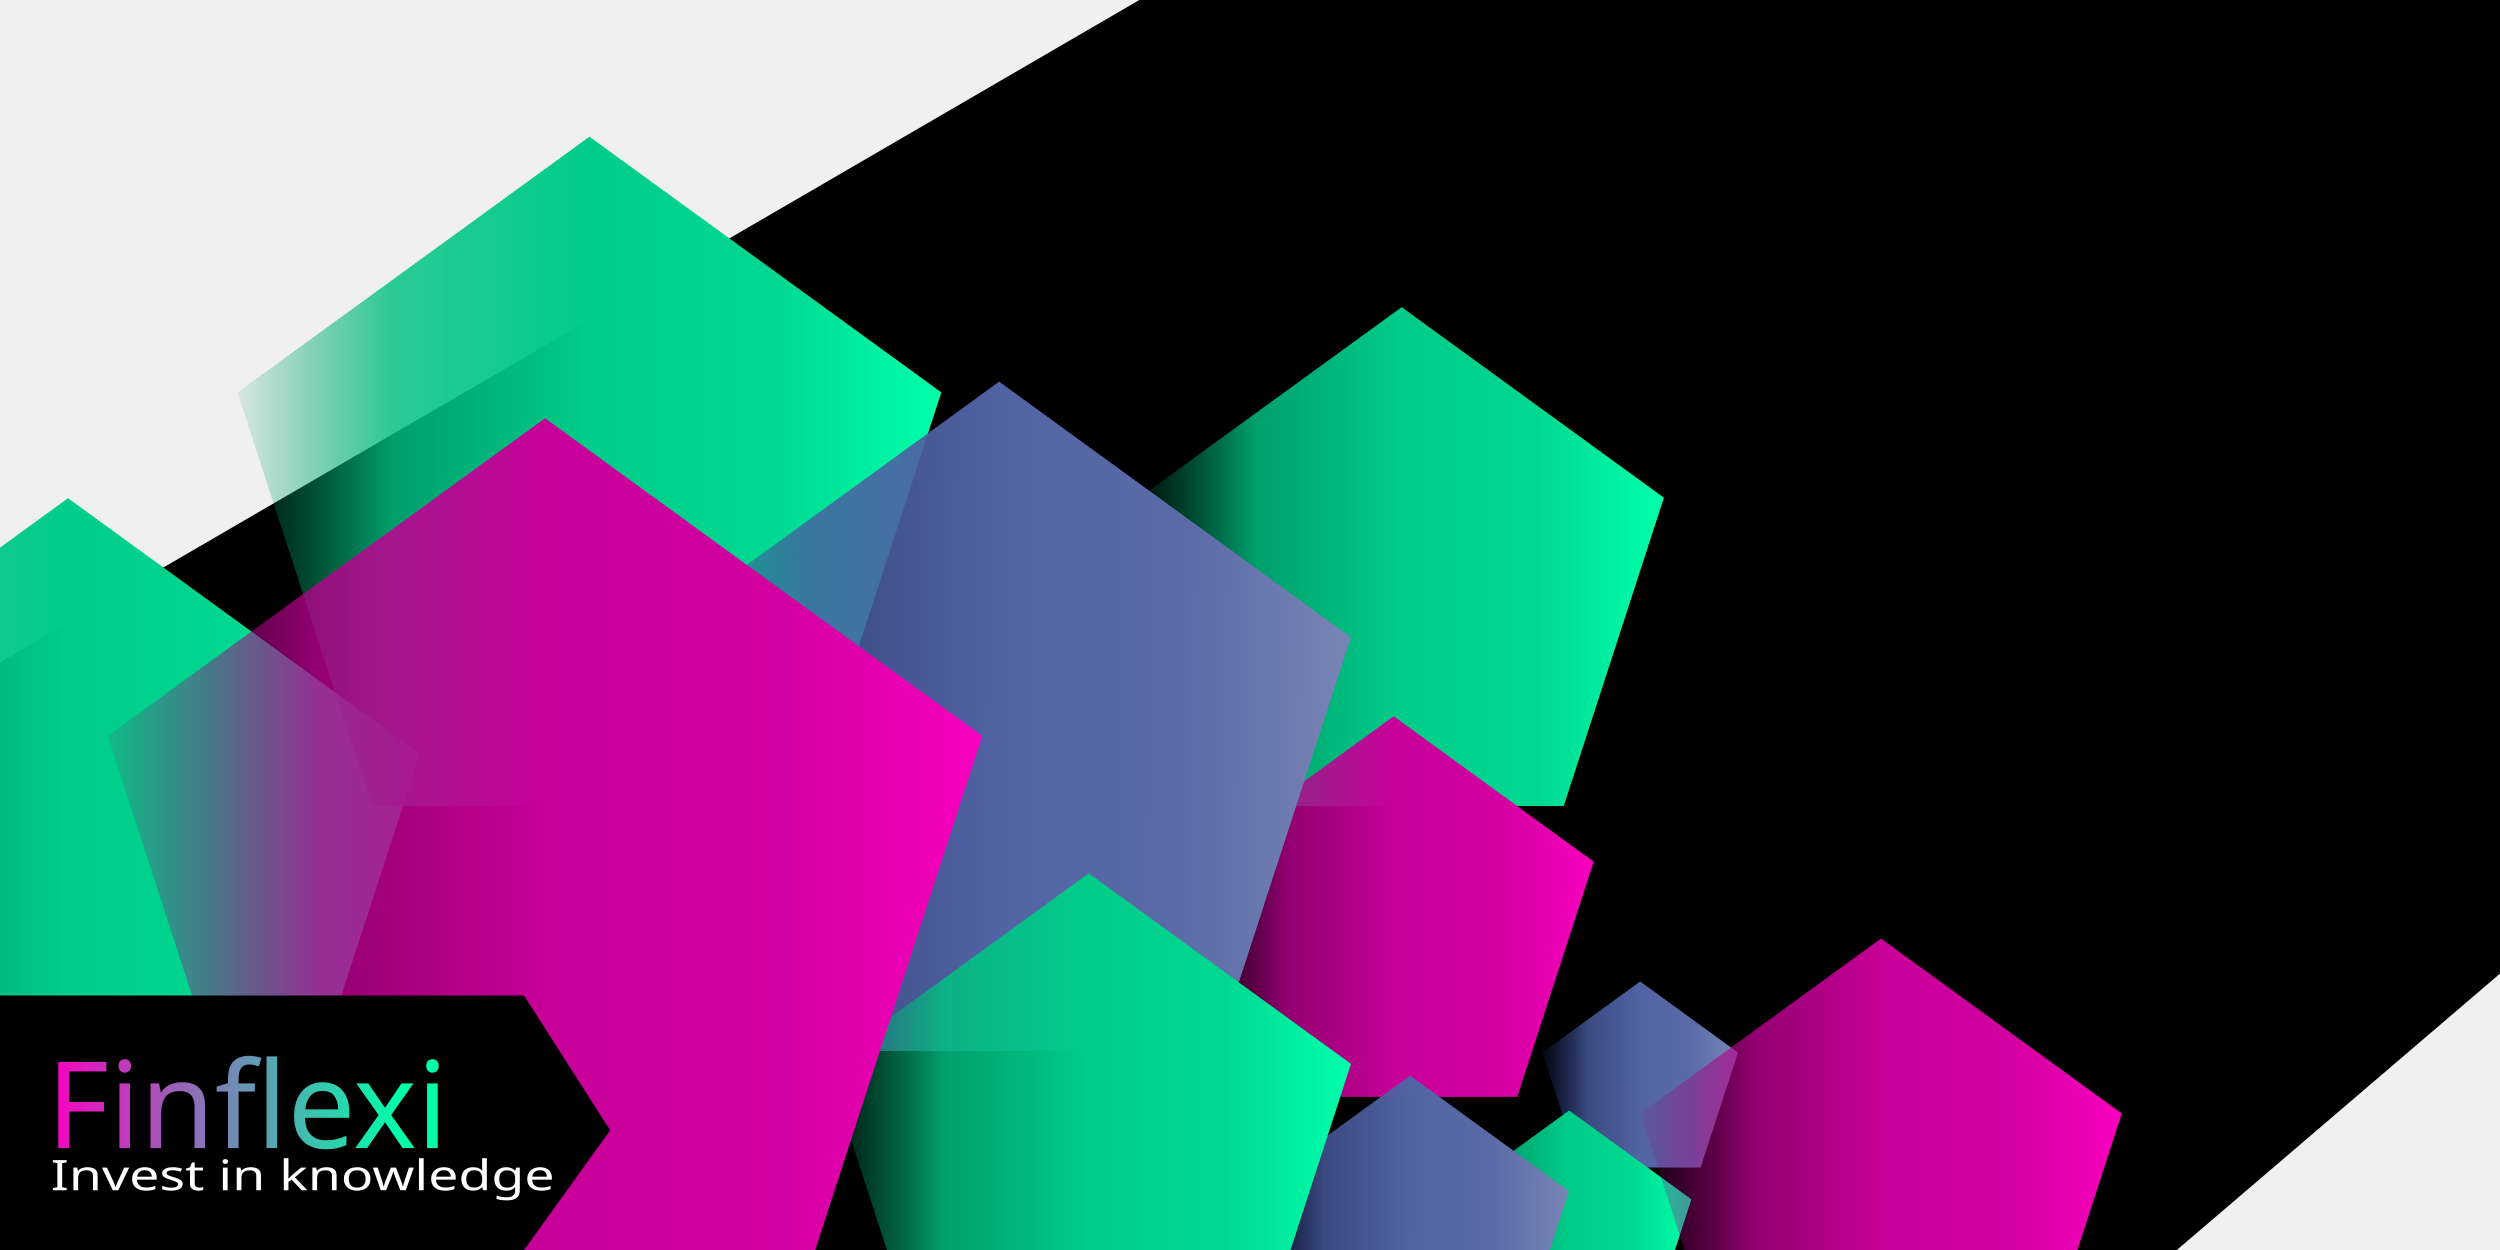
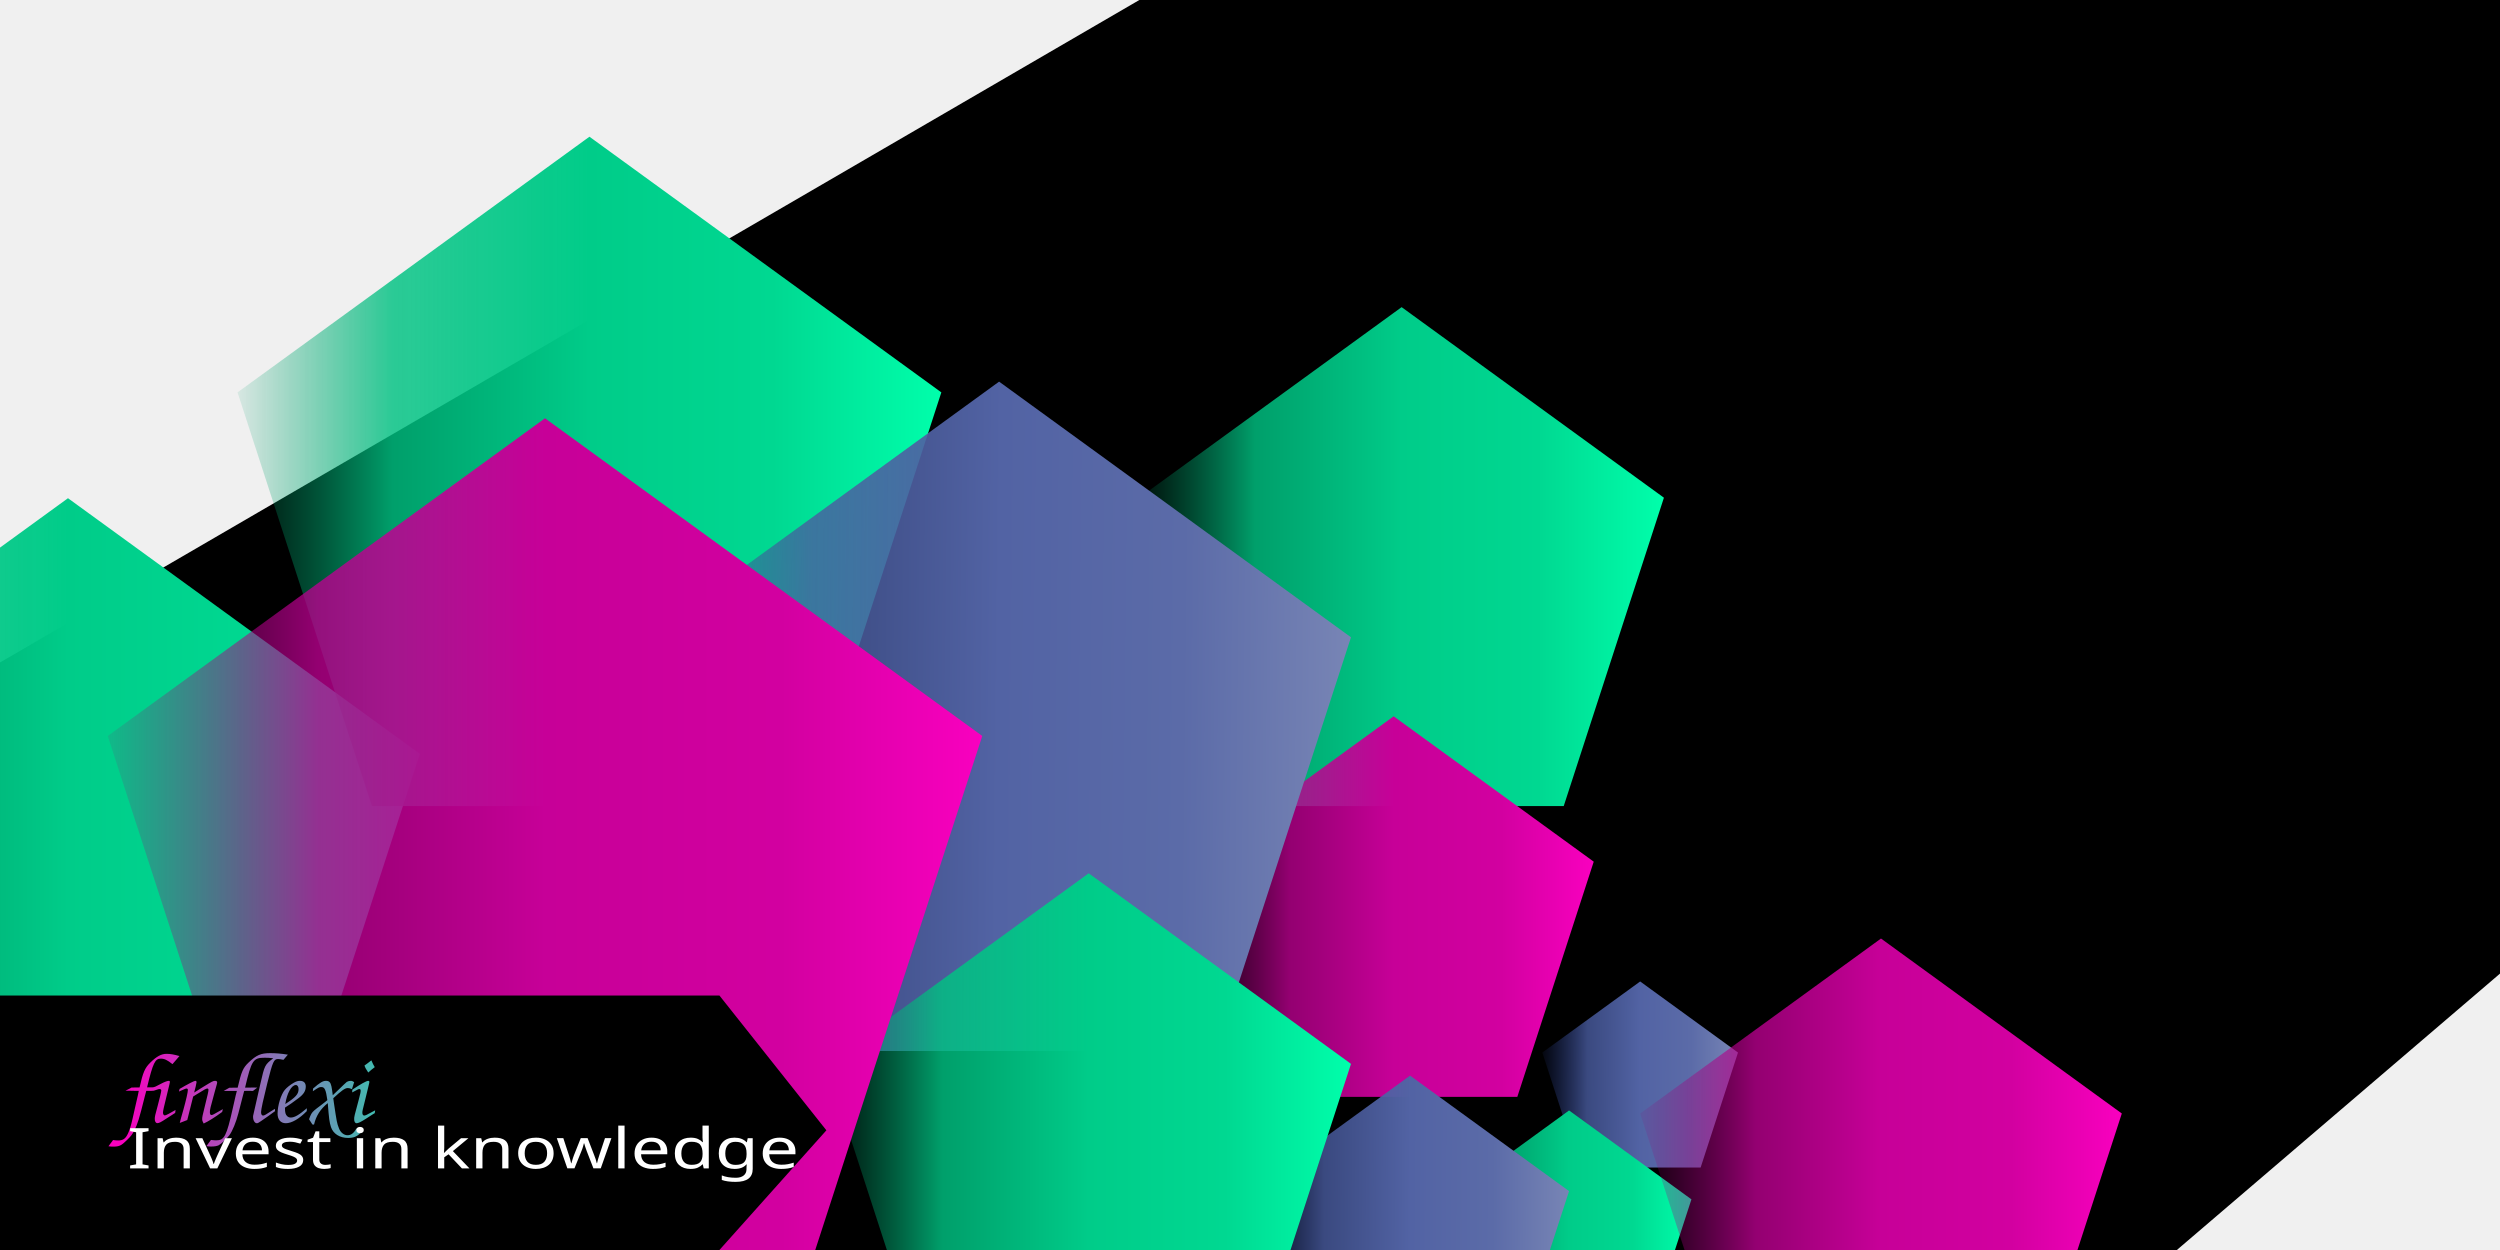
<svg xmlns="http://www.w3.org/2000/svg" width="100%" height="100%" viewBox="0 0 1600 800" version="1.1" xml:space="preserve" style="fill-rule:evenodd;clip-rule:evenodd;stroke-linejoin:round;stroke-miterlimit:2;">
  <g id="arrow-bg" transform="matrix(2.83331,0,0,3.6811,-2412.26,-752.772)">
    <path d="M1416.11,204.497L1108.75,204.497L851.394,319.674L851.394,421.823L1343.11,421.823L1416.11,373.764L1416.11,204.497Z" />
  </g>
  <g id="polygons">
    <g transform="matrix(1,0,0,1,151.863,169.288)">
      <path d="M442.889,363.757L668.107,527.388L582.082,792.148L303.696,792.148L217.67,527.388L442.889,363.757Z" />
    </g>
    <g transform="matrix(1,0,0,1,-399.381,-44.9073)">
      <path d="M442.889,363.757L668.107,527.388L582.082,792.148L303.696,792.148L217.67,527.388L442.889,363.757Z" style="fill:url(#_Linear1);" />
    </g>
    <g transform="matrix(1,0,0,1,-65.65,-276.269)">
      <path d="M442.889,363.757L668.107,527.388L582.082,792.148L303.696,792.148L217.67,527.388L442.889,363.757Z" style="fill:url(#_Linear2);" />
    </g>
    <g transform="matrix(0.74538,0,0,0.74538,566.914,-74.5717)">
      <path d="M442.889,363.757L668.107,527.388L582.082,792.148L303.696,792.148L217.67,527.388L442.889,363.757Z" style="fill:url(#_Linear3);" />
    </g>
    <g transform="matrix(0.568571,0,0,0.568571,640.122,251.614)">
      <path d="M442.889,363.757L668.107,527.388L582.082,792.148L303.696,792.148L217.67,527.388L442.889,363.757Z" style="fill:url(#_Linear4);" />
    </g>
    <g transform="matrix(1,0,0,1,196.529,-119.517)">
      <path d="M442.889,363.757L668.107,527.388L582.082,792.148L303.696,792.148L217.67,527.388L442.889,363.757Z" style="fill:url(#_Linear5);" />
    </g>
    <g transform="matrix(0.278036,0,0,0.278036,926.561,526.995)">
      <path d="M442.889,363.757L668.107,527.388L582.082,792.148L303.696,792.148L217.67,527.388L442.889,363.757Z" style="fill:url(#_Linear6);" />
    </g>
    <g transform="matrix(0.347731,0,0,0.347731,850.194,584.193)">
      <path d="M442.889,363.757L668.107,527.388L582.082,792.148L303.696,792.148L217.67,527.388L442.889,363.757Z" style="fill:url(#_Linear7);" />
    </g>
    <g transform="matrix(0.451867,0,0,0.451867,702.305,524.007)">
      <path d="M442.889,363.757L668.107,527.388L582.082,792.148L303.696,792.148L217.67,527.388L442.889,363.757Z" style="fill:url(#_Linear8);" />
    </g>
    <g transform="matrix(0.684359,0,0,0.684359,900.735,351.714)">
      <path d="M442.889,363.757L668.107,527.388L582.082,792.148L303.696,792.148L217.67,527.388L442.889,363.757Z" style="fill:url(#_Linear9);" />
    </g>
    <g transform="matrix(0.74538,0,0,0.74538,366.643,287.77)">
      <path d="M442.889,363.757L668.107,527.388L582.082,792.148L303.696,792.148L217.67,527.388L442.889,363.757Z" style="fill:url(#_Linear10);" />
    </g>
    <g transform="matrix(1.24258,0,0,1.24258,-201.528,-184.304)">
      <path d="M442.889,363.757L668.107,527.388L582.082,792.148L303.696,792.148L217.67,527.388L442.889,363.757Z" style="fill:url(#_Linear11);" />
    </g>
  </g>
-   <g id="arrow-front" transform="matrix(0.89646,0,0,0.749427,-878.974,483.874)">
+   <g id="arrow-front" transform="matrix(1.11325,0,0,0.749427,-1047.6,483.874)">
    <path d="M1354.62,204.497L777.796,204.497L777.796,421.823L1354.62,421.823L1416.11,319.618L1354.62,204.497Z" />
  </g>
-   <g transform="matrix(0.536052,0,0,0.536052,-14.4978,425.16)">
-     <text x="82.644px" y="577.571px" style="font-family:'Impact', sans-serif;font-stretch:condensed;font-size:144px;fill:url(#_Linear12);">Finﬂexi</text>
+   <g transform="matrix(0.536052,0,0,0.536052,31.7729,408.432)">
+     <text x="82.644px" y="577.571px" style="font-family:'Zapfino', cursive;font-style:italic;font-size:119.391px;fill:url(#_Linear12);">ﬁnﬂexi</text>
  </g>
-   <g transform="matrix(0.680799,0,0,0.536052,-76.7308,414.599)">
-     <text x="160.367px" y="647.622px" style="font-family:'Avenir-Book', 'Avenir';font-size:50.368px;fill:white;">Invest in knowledge</text>
+   <g transform="matrix(0.680799,0,0,0.536052,-27.7308,400.599)">
+     <text x="160.367px" y="647.622px" style="font-family:'Avenir-Book', 'Avenir';font-size:67.158px;fill:white;">Invest in knowledge</text>
  </g>
  <defs>
    <linearGradient id="_Linear1" x1="0" y1="0" x2="1" y2="0" gradientUnits="userSpaceOnUse" gradientTransform="matrix(450.437,0,0,450.437,217.67,533.134)">
      <stop offset="0" style="stop-color:rgb(0,153,103);stop-opacity:0.1" />
      <stop offset="0.22" style="stop-color:rgb(0,194,130);stop-opacity:0.82" />
      <stop offset="0.5" style="stop-color:rgb(0,204,137);stop-opacity:1" />
      <stop offset="0.76" style="stop-color:rgb(0,216,145);stop-opacity:1" />
      <stop offset="1" style="stop-color:rgb(0,255,171);stop-opacity:1" />
    </linearGradient>
    <linearGradient id="_Linear2" x1="0" y1="0" x2="1" y2="0" gradientUnits="userSpaceOnUse" gradientTransform="matrix(450.437,0,0,450.437,217.67,533.134)">
      <stop offset="0" style="stop-color:rgb(0,153,103);stop-opacity:0.1" />
      <stop offset="0.22" style="stop-color:rgb(0,194,130);stop-opacity:0.82" />
      <stop offset="0.5" style="stop-color:rgb(0,204,137);stop-opacity:1" />
      <stop offset="0.76" style="stop-color:rgb(0,216,145);stop-opacity:1" />
      <stop offset="1" style="stop-color:rgb(0,255,171);stop-opacity:1" />
    </linearGradient>
    <linearGradient id="_Linear3" x1="0" y1="0" x2="1" y2="0" gradientUnits="userSpaceOnUse" gradientTransform="matrix(450.437,0,0,450.437,217.67,533.134)">
      <stop offset="0" style="stop-color:rgb(0,153,103);stop-opacity:0.1" />
      <stop offset="0.22" style="stop-color:rgb(0,194,130);stop-opacity:0.82" />
      <stop offset="0.5" style="stop-color:rgb(0,204,137);stop-opacity:1" />
      <stop offset="0.76" style="stop-color:rgb(0,216,145);stop-opacity:1" />
      <stop offset="1" style="stop-color:rgb(0,255,171);stop-opacity:1" />
    </linearGradient>
    <linearGradient id="_Linear4" x1="0" y1="0" x2="1" y2="0" gradientUnits="userSpaceOnUse" gradientTransform="matrix(450.437,0,0,450.437,217.67,532.745)">
      <stop offset="0" style="stop-color:rgb(148,0,114);stop-opacity:0.1" />
      <stop offset="0.24" style="stop-color:rgb(187,0,143);stop-opacity:0.79" />
      <stop offset="0.5" style="stop-color:rgb(199,0,152);stop-opacity:1" />
      <stop offset="0.77" style="stop-color:rgb(210,0,160);stop-opacity:1" />
      <stop offset="1" style="stop-color:rgb(249,0,191);stop-opacity:1" />
    </linearGradient>
    <linearGradient id="_Linear5" x1="0" y1="0" x2="1" y2="0" gradientUnits="userSpaceOnUse" gradientTransform="matrix(450.437,2.52901,-2.52901,450.437,217.67,531.28)">
      <stop offset="0" style="stop-color:rgb(43,65,146);stop-opacity:0.1" />
      <stop offset="0.23" style="stop-color:rgb(73,92,160);stop-opacity:0.8" />
      <stop offset="0.5" style="stop-color:rgb(82,99,164);stop-opacity:1" />
      <stop offset="0.76" style="stop-color:rgb(91,107,168);stop-opacity:1" />
      <stop offset="1" style="stop-color:rgb(120,133,181);stop-opacity:1" />
    </linearGradient>
    <linearGradient id="_Linear6" x1="0" y1="0" x2="1" y2="0" gradientUnits="userSpaceOnUse" gradientTransform="matrix(450.437,2.52901,-2.52901,450.437,217.67,531.28)">
      <stop offset="0" style="stop-color:rgb(43,65,146);stop-opacity:0.1" />
      <stop offset="0.23" style="stop-color:rgb(73,92,160);stop-opacity:0.8" />
      <stop offset="0.5" style="stop-color:rgb(82,99,164);stop-opacity:1" />
      <stop offset="0.76" style="stop-color:rgb(91,107,168);stop-opacity:1" />
      <stop offset="1" style="stop-color:rgb(120,133,181);stop-opacity:1" />
    </linearGradient>
    <linearGradient id="_Linear7" x1="0" y1="0" x2="1" y2="0" gradientUnits="userSpaceOnUse" gradientTransform="matrix(450.437,0,0,450.437,217.67,533.134)">
      <stop offset="0" style="stop-color:rgb(0,153,103);stop-opacity:0.1" />
      <stop offset="0.22" style="stop-color:rgb(0,194,130);stop-opacity:0.82" />
      <stop offset="0.5" style="stop-color:rgb(0,204,137);stop-opacity:1" />
      <stop offset="0.76" style="stop-color:rgb(0,216,145);stop-opacity:1" />
      <stop offset="1" style="stop-color:rgb(0,255,171);stop-opacity:1" />
    </linearGradient>
    <linearGradient id="_Linear8" x1="0" y1="0" x2="1" y2="0" gradientUnits="userSpaceOnUse" gradientTransform="matrix(450.437,2.52901,-2.52901,450.437,217.67,531.28)">
      <stop offset="0" style="stop-color:rgb(43,65,146);stop-opacity:0.1" />
      <stop offset="0.23" style="stop-color:rgb(73,92,160);stop-opacity:0.8" />
      <stop offset="0.5" style="stop-color:rgb(82,99,164);stop-opacity:1" />
      <stop offset="0.76" style="stop-color:rgb(91,107,168);stop-opacity:1" />
      <stop offset="1" style="stop-color:rgb(120,133,181);stop-opacity:1" />
    </linearGradient>
    <linearGradient id="_Linear9" x1="0" y1="0" x2="1" y2="0" gradientUnits="userSpaceOnUse" gradientTransform="matrix(450.437,0,0,450.437,217.67,532.745)">
      <stop offset="0" style="stop-color:rgb(148,0,114);stop-opacity:0.1" />
      <stop offset="0.24" style="stop-color:rgb(187,0,143);stop-opacity:0.79" />
      <stop offset="0.5" style="stop-color:rgb(199,0,152);stop-opacity:1" />
      <stop offset="0.77" style="stop-color:rgb(210,0,160);stop-opacity:1" />
      <stop offset="1" style="stop-color:rgb(249,0,191);stop-opacity:1" />
    </linearGradient>
    <linearGradient id="_Linear10" x1="0" y1="0" x2="1" y2="0" gradientUnits="userSpaceOnUse" gradientTransform="matrix(450.437,0,0,450.437,217.67,533.134)">
      <stop offset="0" style="stop-color:rgb(0,153,103);stop-opacity:0.1" />
      <stop offset="0.22" style="stop-color:rgb(0,194,130);stop-opacity:0.82" />
      <stop offset="0.5" style="stop-color:rgb(0,204,137);stop-opacity:1" />
      <stop offset="0.76" style="stop-color:rgb(0,216,145);stop-opacity:1" />
      <stop offset="1" style="stop-color:rgb(0,255,171);stop-opacity:1" />
    </linearGradient>
    <linearGradient id="_Linear11" x1="0" y1="0" x2="1" y2="0" gradientUnits="userSpaceOnUse" gradientTransform="matrix(450.437,0,0,450.437,217.67,532.745)">
      <stop offset="0" style="stop-color:rgb(148,0,114);stop-opacity:0.1" />
      <stop offset="0.24" style="stop-color:rgb(187,0,143);stop-opacity:0.79" />
      <stop offset="0.5" style="stop-color:rgb(199,0,152);stop-opacity:1" />
      <stop offset="0.77" style="stop-color:rgb(210,0,160);stop-opacity:1" />
      <stop offset="1" style="stop-color:rgb(249,0,191);stop-opacity:1" />
    </linearGradient>
    <linearGradient id="_Linear12" x1="0" y1="0" x2="1" y2="0" gradientUnits="userSpaceOnUse" gradientTransform="matrix(421.702,0,0,421.702,83.8714,521.497)">
      <stop offset="0" style="stop-color:rgb(249,0,191);stop-opacity:1" />
      <stop offset="0.5" style="stop-color:rgb(120,133,181);stop-opacity:1" />
      <stop offset="1" style="stop-color:rgb(0,255,171);stop-opacity:1" />
    </linearGradient>
  </defs>
</svg>
